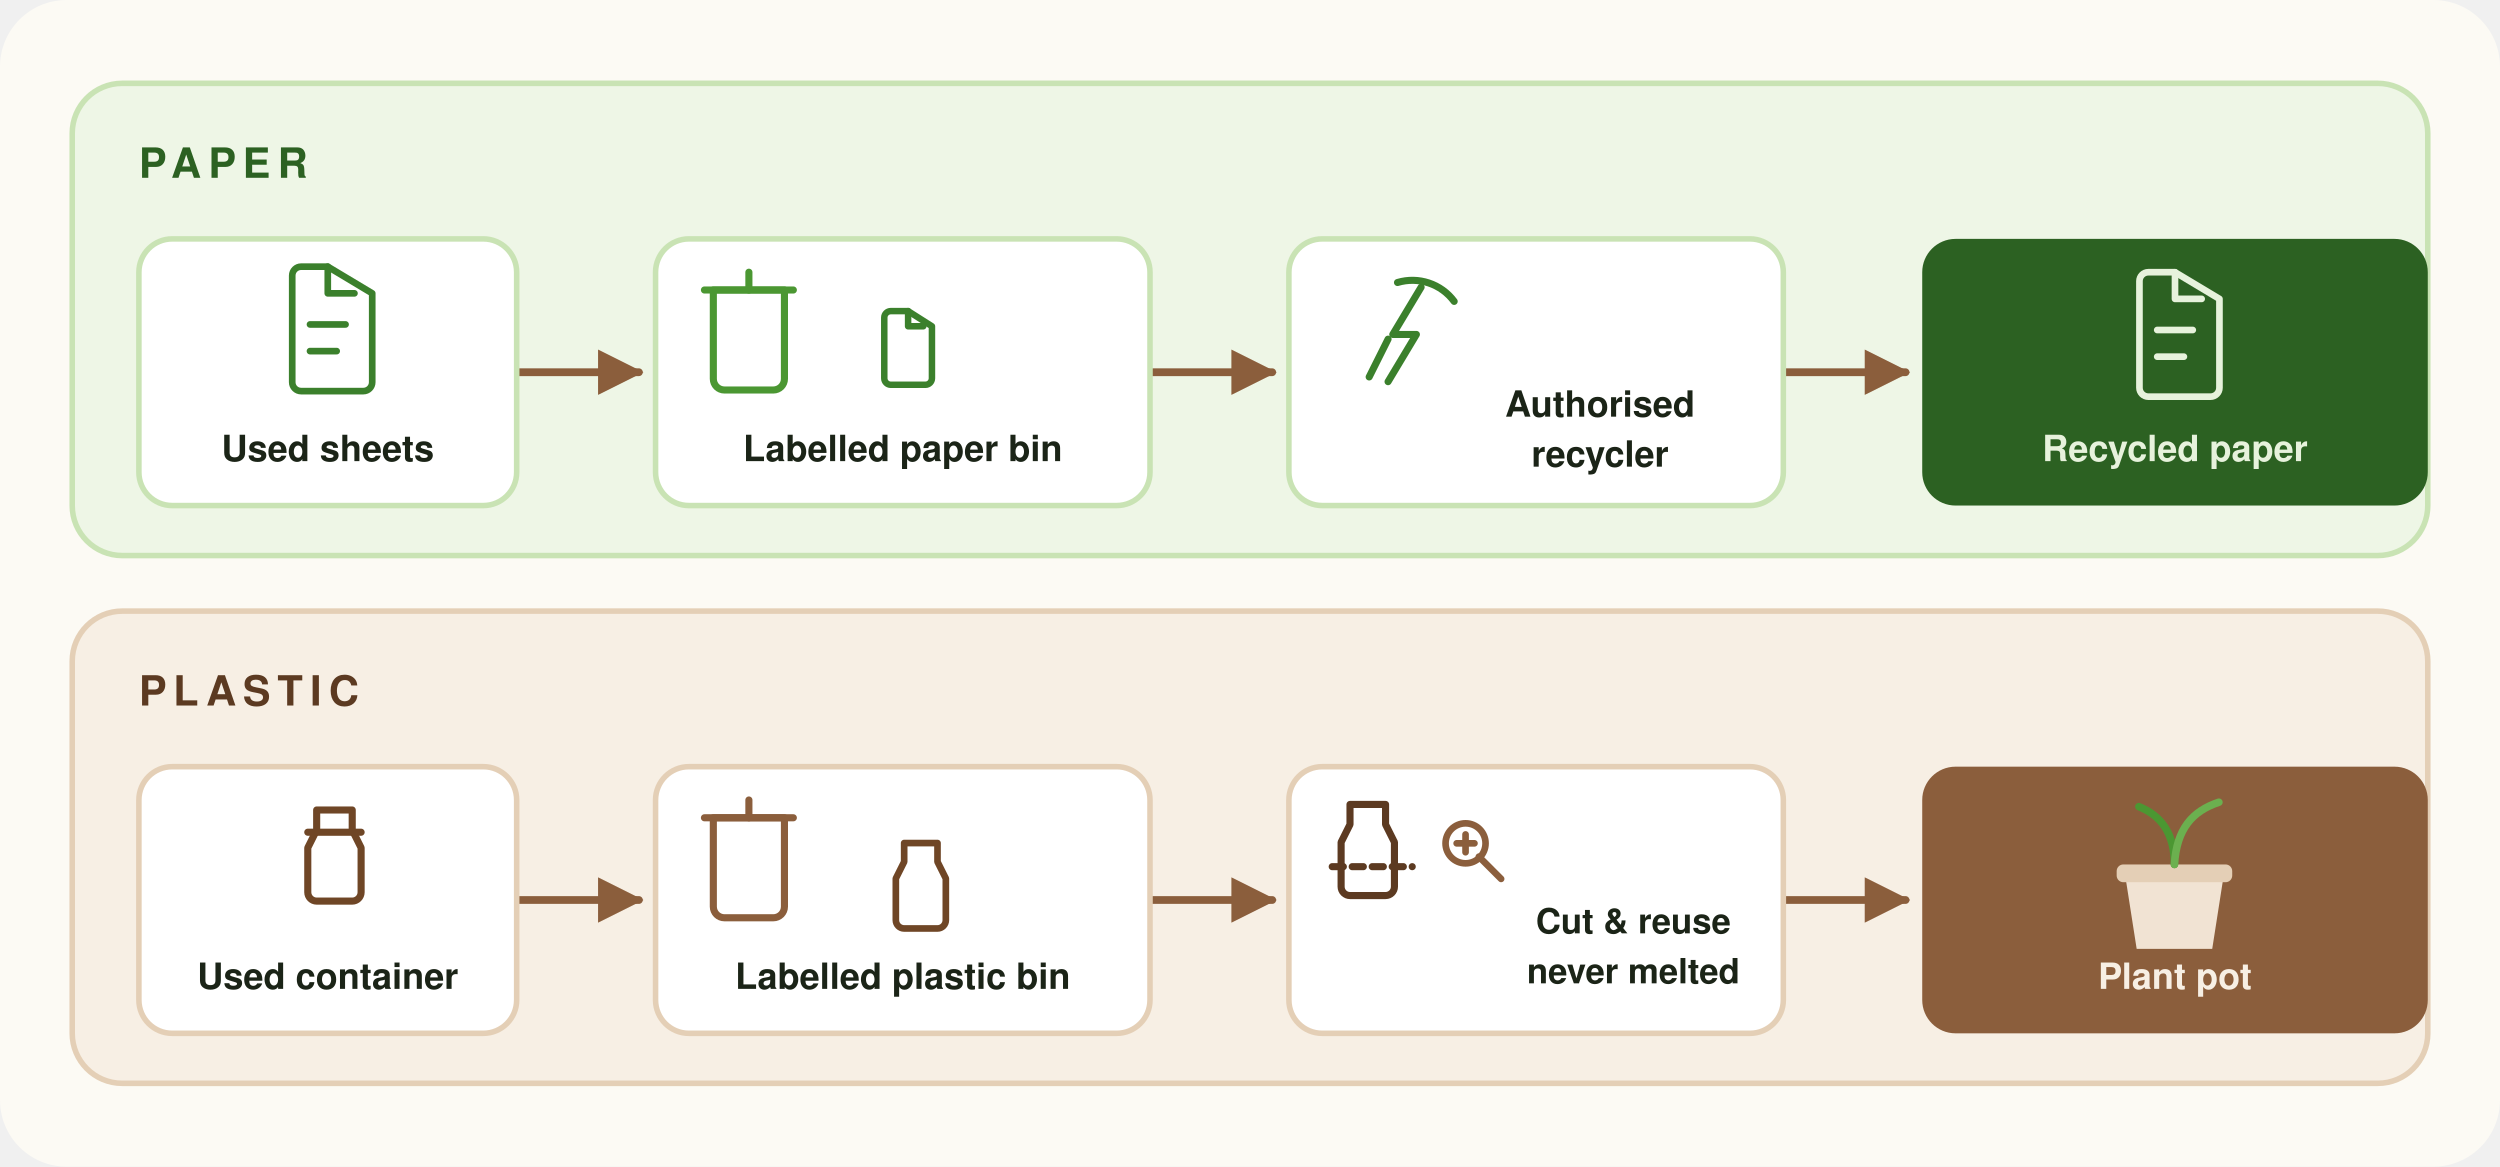
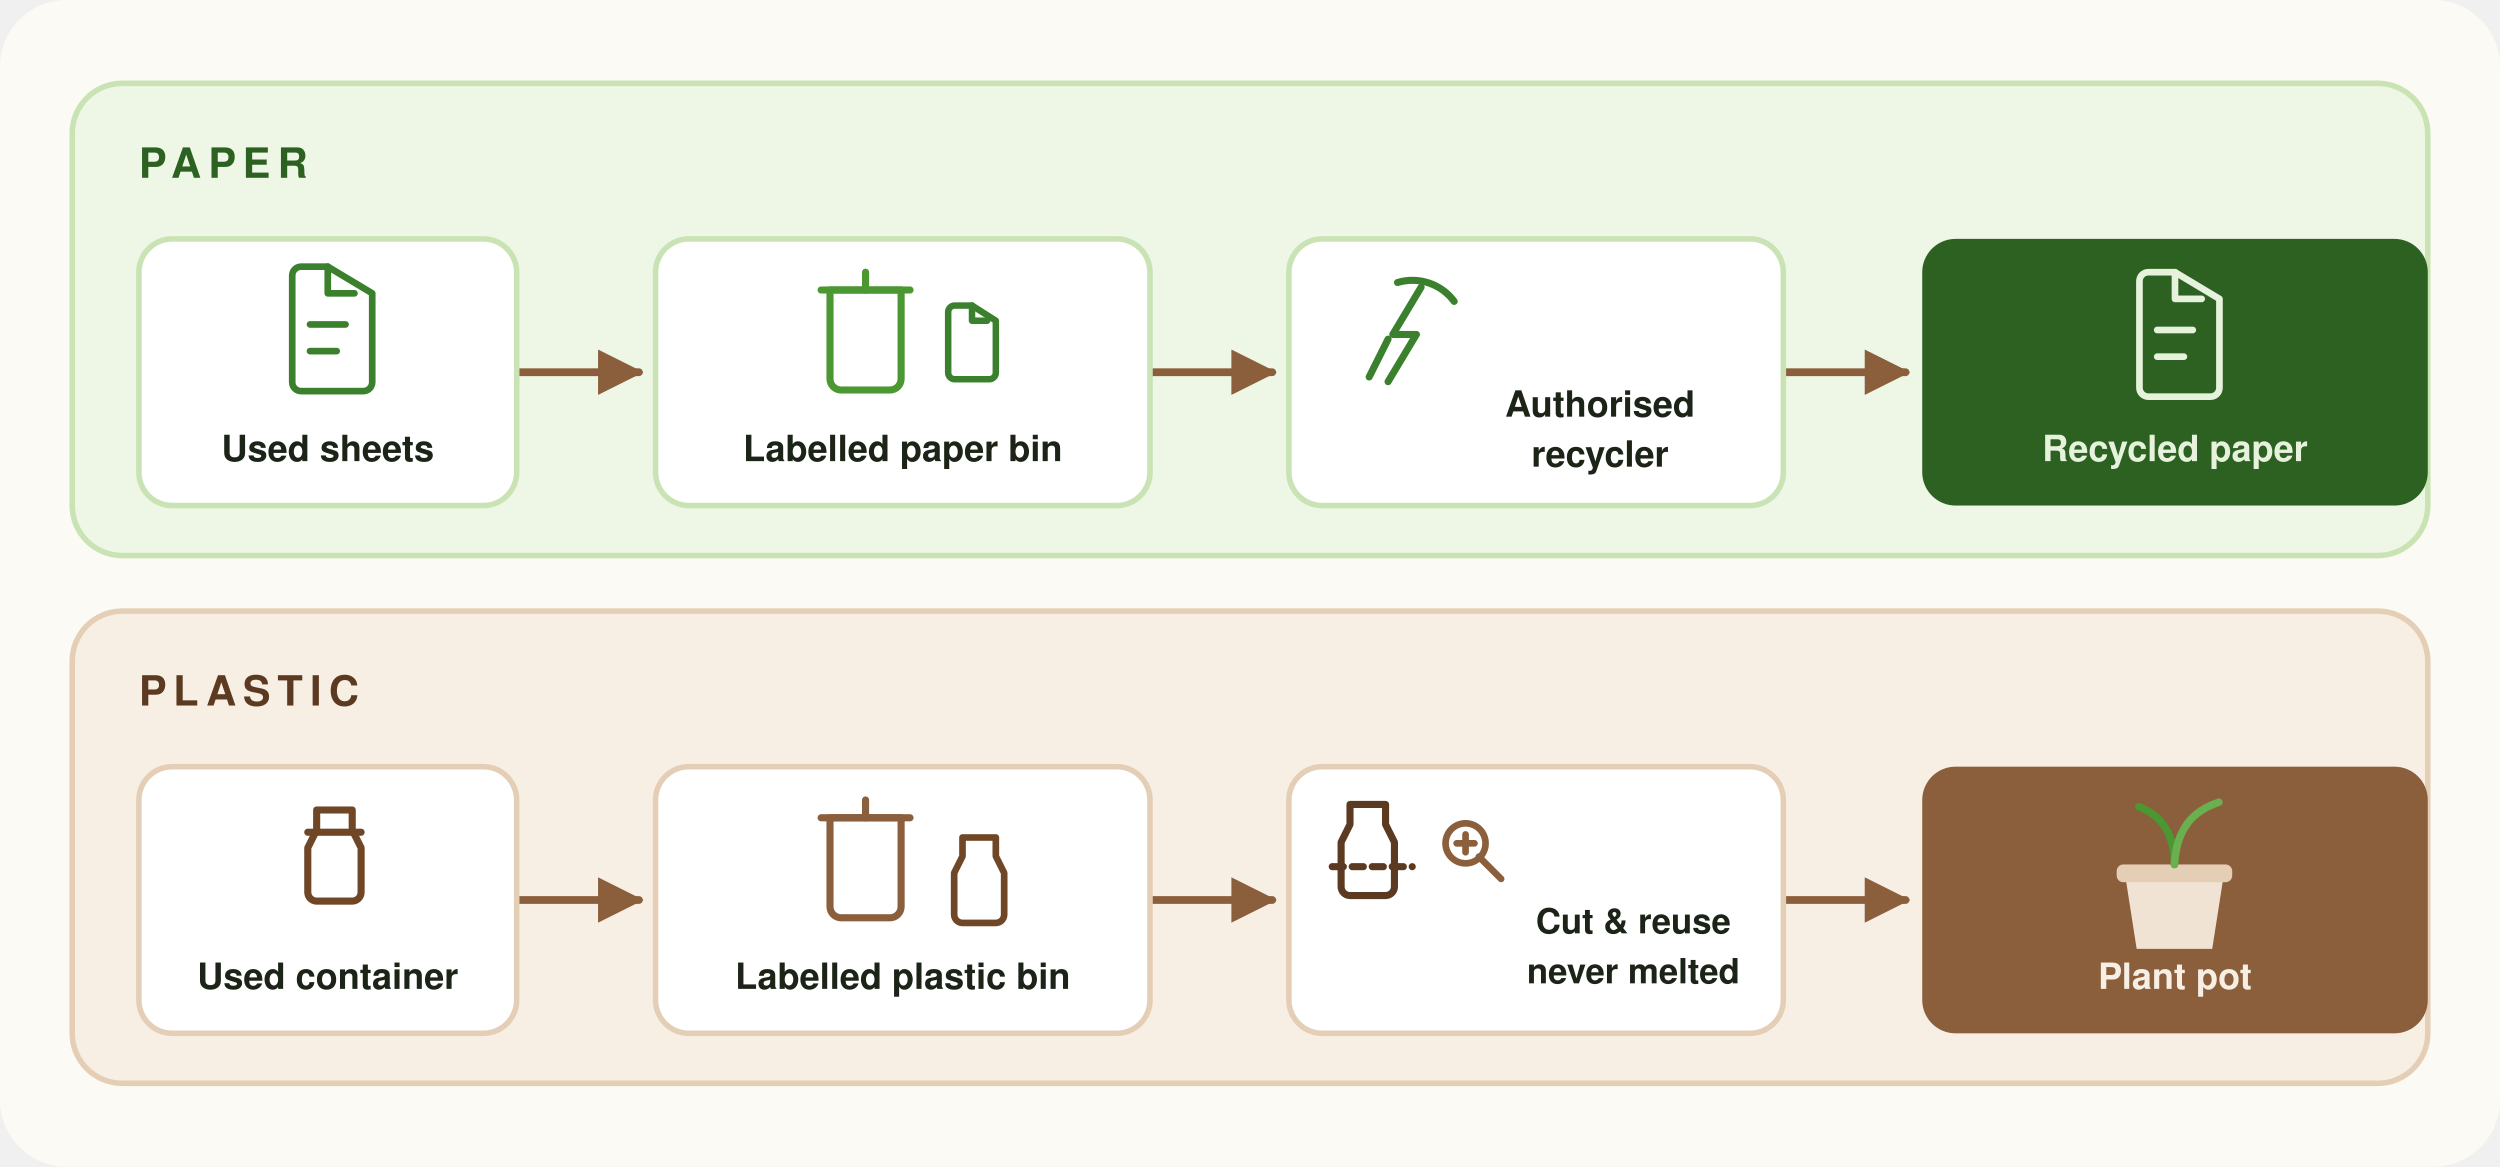
<svg xmlns="http://www.w3.org/2000/svg" viewBox="0 0 900 420" role="img" aria-labelledby="vcTitle vcDesc">
  <defs>
    <marker id="vcArrow" viewBox="0 0 12 12" refX="10" refY="6" markerWidth="7" markerHeight="7" orient="auto-start-reverse">
      <path d="M1 1 L11 6 L1 11 Z" fill="#8b5e3c" />
    </marker>
  </defs>
  <rect width="900" height="420" rx="24" fill="#fcfaf4" />
  <g>
    <rect x="26" y="30" width="848" height="170" rx="18" fill="#eef6e6" stroke="#c9e3b4" stroke-width="2" />
    <text x="50" y="64" font-family="Karla, Helvetica, Arial, sans-serif" font-size="15" font-weight="800" letter-spacing="2.6" fill="#2c6122">PAPER</text>
    <g stroke="#8b5e3c" stroke-width="2.8" stroke-linecap="round" marker-end="url(#vcArrow)" fill="none">
      <path d="M186 134 h44" />
      <path d="M414 134 h44" />
      <path d="M642 134 h44" />
    </g>
    <g transform="translate(50,86)">
      <rect width="136" height="96" rx="12" fill="#ffffff" stroke="#c9e3b4" stroke-width="2" />
      <g transform="translate(52,10) scale(.8)" fill="none" stroke="#3b802c" stroke-width="3" stroke-linecap="round" stroke-linejoin="round">
        <path d="M20 0 H8 a4 4 0 0 0 -4 4 v48 a4 4 0 0 0 4 4 h28 a4 4 0 0 0 4 -4 V12 Z" />
        <path d="M20 0 v12 h12" />
        <path d="M12 26 h16M12 38 h12" />
      </g>
      <text x="68" y="80" font-family="Karla, Helvetica, Arial, sans-serif" font-size="13" font-weight="700" fill="#1b2417" text-anchor="middle">Used sheets</text>
    </g>
    <g transform="translate(236,86)">
      <rect width="178" height="96" rx="12" fill="#ffffff" stroke="#c9e3b4" stroke-width="2" />
-       <g transform="translate(16,12) scale(.8)" fill="none" stroke="#4b9732" stroke-width="3.2" stroke-linecap="round" stroke-linejoin="round">
+       <g transform="translate(58,12) scale(.8)" fill="none" stroke="#4b9732" stroke-width="3.2" stroke-linecap="round" stroke-linejoin="round">
        <path d="M6 8 h32 v40 a5 5 0 0 1 -5 5 H11 a5 5 0 0 1 -5 -5 Z" />
        <path d="M2 8 h40" />
        <path d="M22 8 V0" />
      </g>
-       <g transform="translate(80,26) scale(.78)" fill="none" stroke="#3b802c" stroke-width="3" stroke-linecap="round" stroke-linejoin="round">
+       <g transform="translate(103,24) scale(.78)" fill="none" stroke="#3b802c" stroke-width="3" stroke-linecap="round" stroke-linejoin="round">
        <path d="M14 0 H6 a3 3 0 0 0 -3 3 v28 a3 3 0 0 0 3 3 h16 a3 3 0 0 0 3 -3 V7 Z" />
        <path d="M14 0 v7 h7" />
      </g>
      <text x="89" y="80" font-family="Karla, Helvetica, Arial, sans-serif" font-size="13" font-weight="700" fill="#1b2417" text-anchor="middle">Labelled paper bin</text>
    </g>
    <g transform="translate(464,86)">
      <rect width="178" height="96" rx="12" fill="#ffffff" stroke="#c9e3b4" stroke-width="2" />
      <g transform="translate(34,14) scale(.85)" fill="none" stroke="#3b802c" stroke-width="3" stroke-linecap="round" stroke-linejoin="round">
        <path d="M16 4 L4 24 h10 L2 44" />
        <path d="M2 26 L-6 42" />
        <path d="M6 2 a22 22 0 0 1 24 8" />
      </g>
      <text x="112" y="64" font-family="Karla, Helvetica, Arial, sans-serif" font-size="13" font-weight="700" fill="#1b2417" text-anchor="middle">Authorised</text>
      <text x="112" y="82" font-family="Karla, Helvetica, Arial, sans-serif" font-size="13" font-weight="700" fill="#1b2417" text-anchor="middle">recycler</text>
    </g>
    <g transform="translate(692,86)">
      <rect width="182" height="96" rx="12" fill="#2c6122" />
      <g transform="translate(75,12) scale(.8)" fill="none" stroke="#e7f2dc" stroke-width="3" stroke-linecap="round" stroke-linejoin="round">
        <path d="M20 0 H8 a4 4 0 0 0 -4 4 v48 a4 4 0 0 0 4 4 h28 a4 4 0 0 0 4 -4 V12 Z" />
        <path d="M20 0 v12 h12" />
        <path d="M12 26 h16M12 38 h12" />
      </g>
      <text x="91" y="80" font-family="Karla, Helvetica, Arial, sans-serif" font-size="13" font-weight="700" fill="#e7f2dc" text-anchor="middle">Recycled paper</text>
    </g>
  </g>
  <g>
    <rect x="26" y="220" width="848" height="170" rx="18" fill="#f7efe4" stroke="#e4cfb6" stroke-width="2" />
    <text x="50" y="254" font-family="Karla, Helvetica, Arial, sans-serif" font-size="15" font-weight="800" letter-spacing="2.6" fill="#5c3a21">PLASTIC</text>
    <g stroke="#8b5e3c" stroke-width="2.8" stroke-linecap="round" marker-end="url(#vcArrow)" fill="none">
      <path d="M186 324 h44" />
      <path d="M414 324 h44" />
      <path d="M642 324 h44" />
    </g>
    <g transform="translate(50,276)">
      <rect width="136" height="96" rx="12" fill="#ffffff" stroke="#e4cfb6" stroke-width="2" />
      <g transform="translate(56,14) scale(.8)" fill="none" stroke="#6f4626" stroke-width="3.2" stroke-linecap="round" stroke-linejoin="round">
        <path d="M10 2 h16 v9 l4 8 v20 a4 4 0 0 1 -4 4 H10 a4 4 0 0 1 -4 -4 V19 l4 -8 Z" />
        <path d="M6 12 h24" />
      </g>
      <text x="68" y="80" font-family="Karla, Helvetica, Arial, sans-serif" font-size="13" font-weight="700" fill="#1b2417" text-anchor="middle">Used container</text>
    </g>
    <g transform="translate(236,276)">
      <rect width="178" height="96" rx="12" fill="#ffffff" stroke="#e4cfb6" stroke-width="2" />
-       <g transform="translate(16,12) scale(.8)" fill="none" stroke="#8b5e3c" stroke-width="3.2" stroke-linecap="round" stroke-linejoin="round">
+       <g transform="translate(58,12) scale(.8)" fill="none" stroke="#8b5e3c" stroke-width="3.2" stroke-linecap="round" stroke-linejoin="round">
        <path d="M6 8 h32 v40 a5 5 0 0 1 -5 5 H11 a5 5 0 0 1 -5 -5 Z" />
        <path d="M2 8 h40" />
        <path d="M22 8 V0" />
      </g>
-       <g transform="translate(82,26) scale(.75)" fill="none" stroke="#6f4626" stroke-width="3.2" stroke-linecap="round" stroke-linejoin="round">
+       <g transform="translate(103,24) scale(.75)" fill="none" stroke="#6f4626" stroke-width="3.2" stroke-linecap="round" stroke-linejoin="round">
        <path d="M10 2 h16 v9 l4 8 v20 a4 4 0 0 1 -4 4 H10 a4 4 0 0 1 -4 -4 V19 l4 -8 Z" />
      </g>
      <text x="89" y="80" font-family="Karla, Helvetica, Arial, sans-serif" font-size="13" font-weight="700" fill="#1b2417" text-anchor="middle">Labelled plastic bin</text>
    </g>
    <g transform="translate(464,276)">
      <rect width="178" height="96" rx="12" fill="#ffffff" stroke="#e4cfb6" stroke-width="2" />
      <g transform="translate(14,12) scale(.8)" fill="none" stroke="#5c3a21" stroke-width="3.2" stroke-linecap="round" stroke-linejoin="round">
        <path d="M10 2 h16 v9 l4 8 v20 a4 4 0 0 1 -4 4 H10 a4 4 0 0 1 -4 -4 V19 l4 -8 Z" />
        <path d="M2 30 h36" stroke-dasharray="5 4" />
      </g>
      <g transform="translate(54,18) scale(.8)" fill="none" stroke="#8b5e3c" stroke-width="3" stroke-linecap="round" stroke-linejoin="round">
        <circle cx="12" cy="12" r="9" />
        <path d="M18 18 L28 28" />
        <path d="M8 12 h8M12 8 v8" />
      </g>
      <text x="124" y="60" font-family="Karla, Helvetica, Arial, sans-serif" font-size="12.5" font-weight="700" fill="#1b2417" text-anchor="middle">Cut &amp; reuse</text>
      <text x="124" y="78" font-family="Karla, Helvetica, Arial, sans-serif" font-size="12.5" font-weight="700" fill="#1b2417" text-anchor="middle">never melted</text>
    </g>
    <g transform="translate(692,276)">
      <rect width="182" height="96" rx="12" fill="#8b5e3c" />
      <g transform="translate(70,8) scale(.8)">
        <path d="M4 40 h44 l-5 32 h-34 Z" fill="#f1e3d3" />
        <rect x="0" y="34" width="52" height="8" rx="3" fill="#e4cfb6" />
        <path d="M26 34 C26 20 20 12 10 8" stroke="#4b9732" stroke-width="3.4" fill="none" stroke-linecap="round" />
        <path d="M26 34 C27 18 34 10 46 6" stroke="#6bb04f" stroke-width="3.4" fill="none" stroke-linecap="round" />
      </g>
      <text x="91" y="80" font-family="Karla, Helvetica, Arial, sans-serif" font-size="13" font-weight="700" fill="#f7efe4" text-anchor="middle">Plant pot</text>
    </g>
  </g>
</svg>
